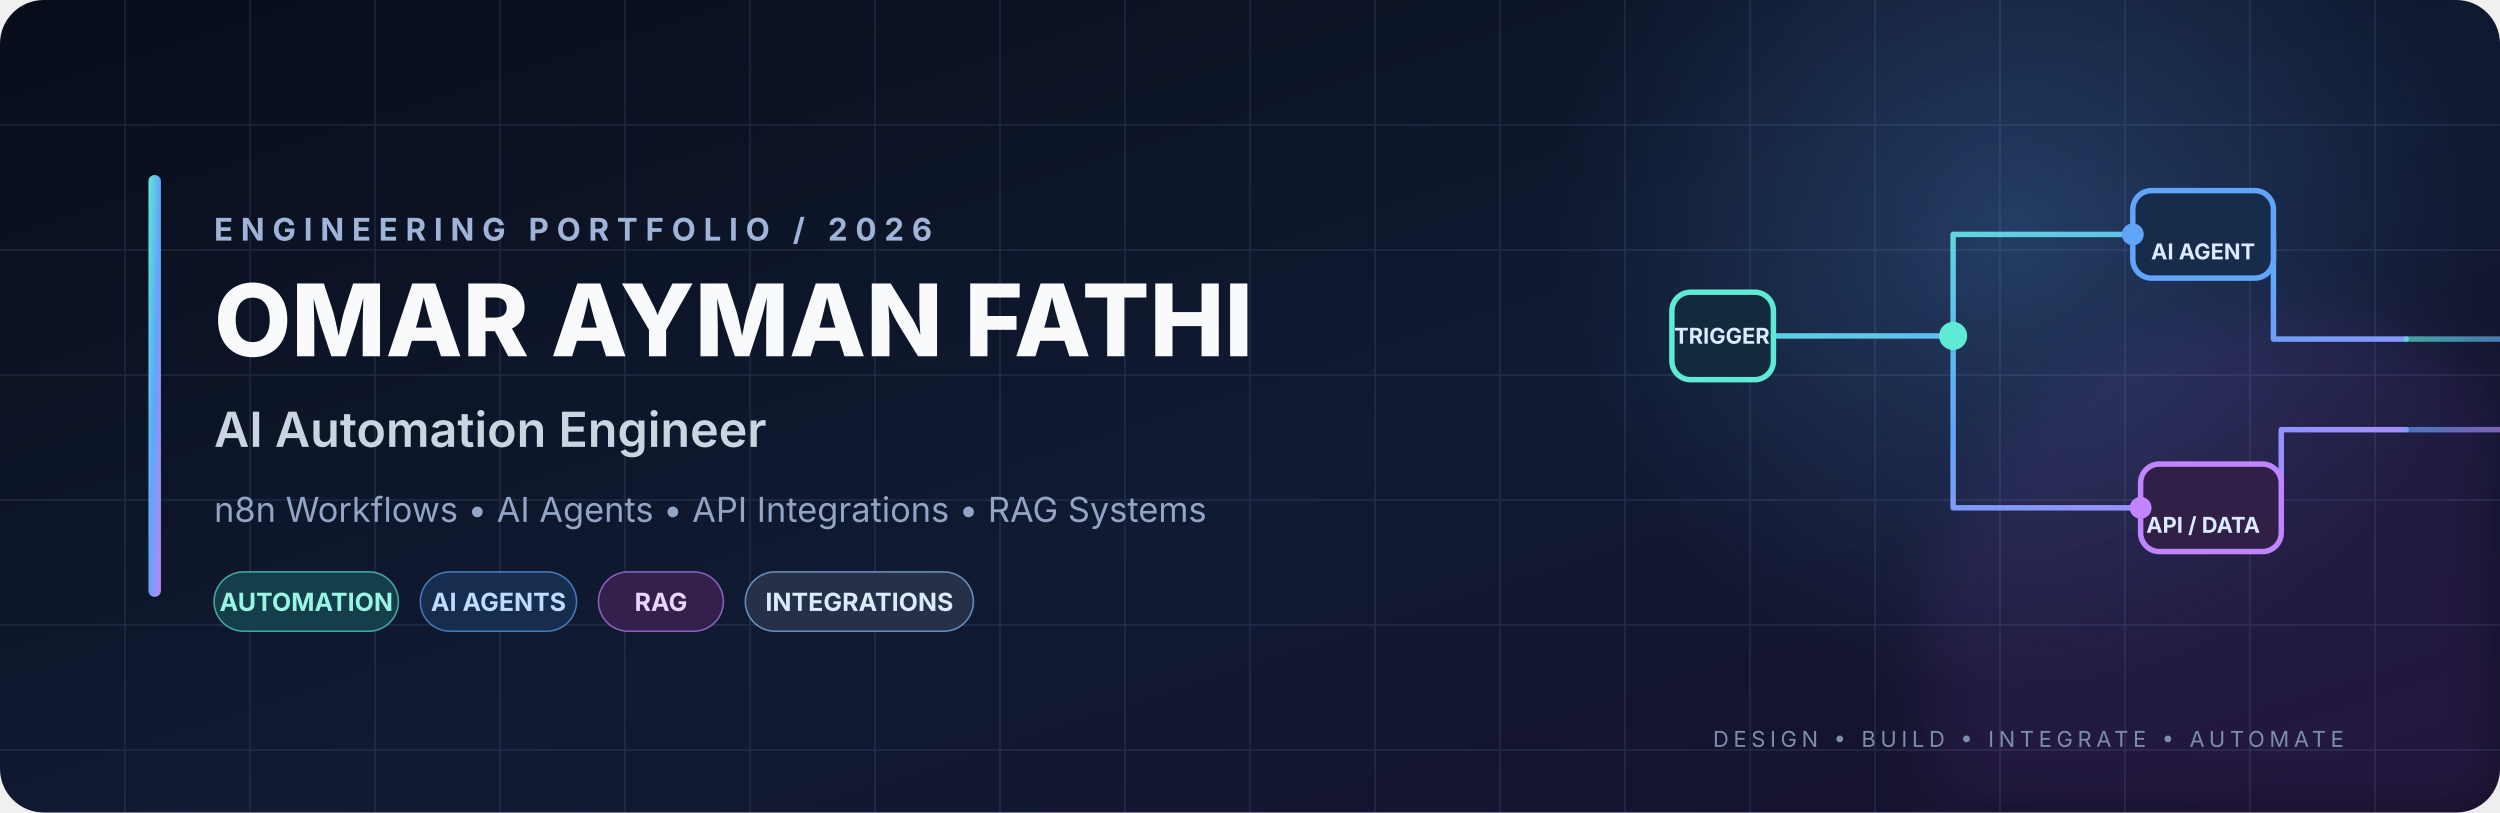
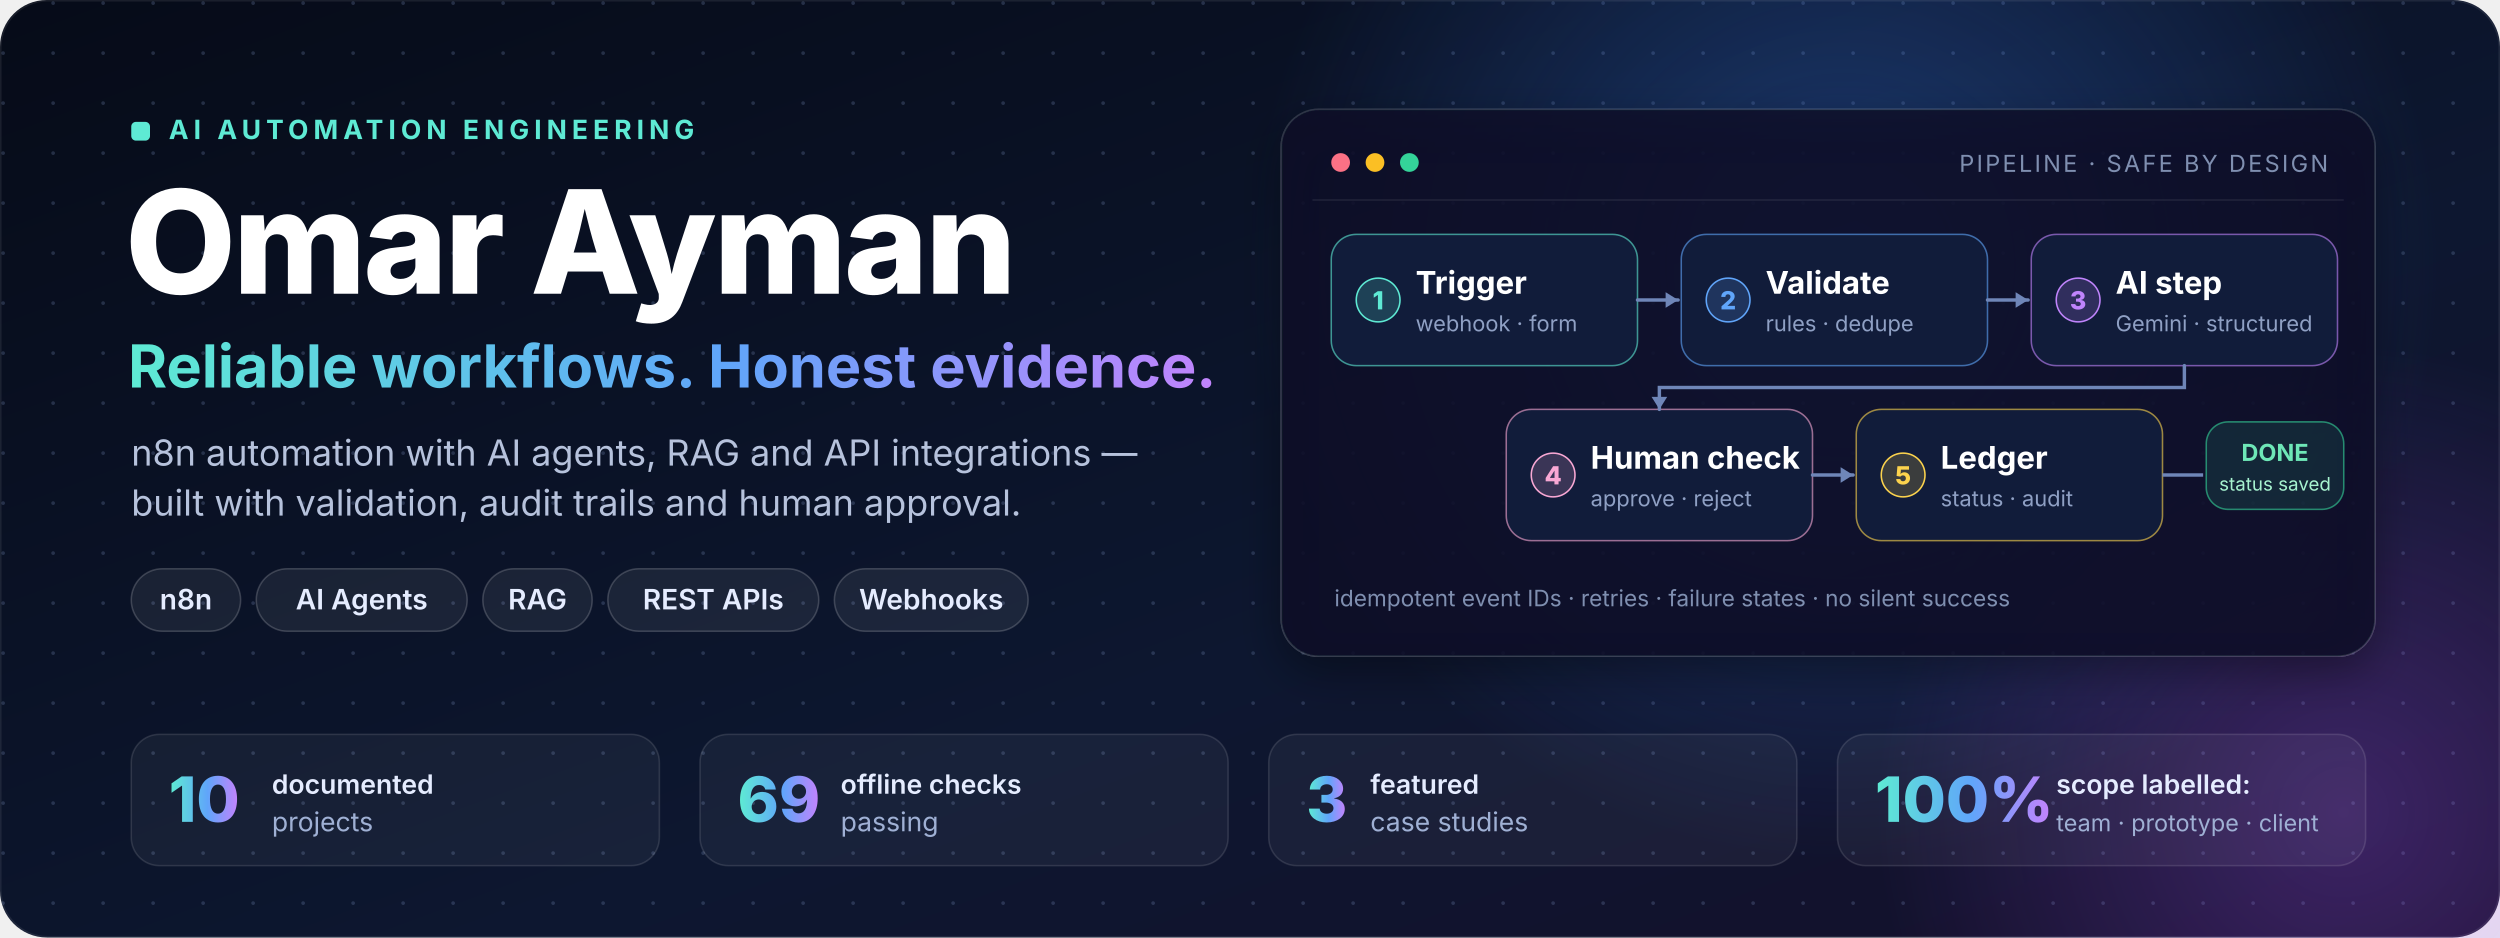
- <svg xmlns="http://www.w3.org/2000/svg" width="1600" height="520" viewBox="0 0 1600 520" role="img" aria-labelledby="title desc">
+ <svg xmlns="http://www.w3.org/2000/svg" width="1600" height="600" viewBox="0 0 1600 600" role="img" aria-labelledby="t d" font-family="Inter, 'Segoe UI', Helvetica, Arial, sans-serif">
  <defs>
    <linearGradient id="bg" x1="0" y1="0" x2="1" y2="1">
-       <stop offset="0" stop-color="#080d1a" />
-       <stop offset=".55" stop-color="#101a32" />
-       <stop offset="1" stop-color="#17102b" />
+       <stop offset="0" stop-color="#060b18" />
+       <stop offset=".6" stop-color="#0d1730" />
+       <stop offset="1" stop-color="#150f2b" />
    </linearGradient>
-     <linearGradient id="glow" x1="0" y1="0" x2="1" y2="1">
+     <linearGradient id="g" x1="0" y1="0" x2="1" y2="0">
      <stop offset="0" stop-color="#5eead4" />
-       <stop offset=".5" stop-color="#60a5fa" />
+       <stop offset=".55" stop-color="#60a5fa" />
      <stop offset="1" stop-color="#c084fc" />
    </linearGradient>
-     <radialGradient id="orb">
-       <stop offset="0" stop-color="#60a5fa" stop-opacity=".25" />
-       <stop offset="1" stop-color="#60a5fa" stop-opacity="0" />
+     <radialGradient id="o1">
+       <stop offset="0" stop-color="#3b82f6" stop-opacity=".35" />
+       <stop offset="1" stop-color="#3b82f6" stop-opacity="0" />
    </radialGradient>
-     <filter id="blur">
-       <feGaussianBlur stdDeviation="18" />
-     </filter>
-     <filter id="shadow">
-       <feGaussianBlur stdDeviation="5" />
+     <radialGradient id="o2">
+       <stop offset="0" stop-color="#a855f7" stop-opacity=".28" />
+       <stop offset="1" stop-color="#a855f7" stop-opacity="0" />
+     </radialGradient>
+     <pattern id="dots" width="32" height="32" patternUnits="userSpaceOnUse">
+       <circle cx="2" cy="2" r="1.2" fill="#8ba5d6" opacity=".22" />
+     </pattern>
+     <filter id="sh" x="-20%" y="-20%" width="140%" height="150%">
+       <feDropShadow dx="0" dy="10" stdDeviation="14" flood-color="#000" flood-opacity=".45" />
    </filter>
  </defs>
-   <rect width="1600" height="520" rx="28" fill="url(#bg)" />
-   <circle cx="1290" cy="145" r="300" fill="url(#orb)" />
-   <circle cx="1460" cy="430" r="230" fill="#a855f7" opacity=".09" filter="url(#blur)" />
-   <g opacity=".14" stroke="#8ba5d6" stroke-width="1">
-     <path d="M0 80H1600M0 160H1600M0 240H1600M0 320H1600M0 400H1600M0 480H1600" />
-     <path d="M80 0V520M160 0V520M240 0V520M320 0V520M400 0V520M480 0V520M560 0V520M640 0V520M720 0V520M800 0V520M880 0V520M960 0V520M1040 0V520M1120 0V520M1200 0V520M1280 0V520M1360 0V520M1440 0V520M1520 0V520" />
+   <rect width="1600" height="600" rx="30" fill="url(#bg)" />
+   <rect width="1600" height="600" rx="30" fill="url(#dots)" />
+   <circle cx="1180" cy="170" r="380" fill="url(#o1)" />
+   <circle cx="1500" cy="520" r="300" fill="url(#o2)" />
+   <rect x="0.5" y="0.5" width="1599" height="599" rx="30" fill="none" stroke="#ffffff" stroke-opacity=".08" />
+   <rect x="84" y="78" width="12" height="12" rx="3" fill="#5eead4" />
+   <text x="108" y="89" fill="#5eead4" font-size="17" font-weight="700" letter-spacing="3.2">AI AUTOMATION ENGINEERING</text>
+   <text x="80" y="188" fill="#ffffff" font-size="92" font-weight="800" letter-spacing="-2">Omar Ayman</text>
+   <text x="82" y="248" fill="url(#g)" font-size="38" font-weight="700">Reliable workflows. Honest evidence.</text>
+   <text x="84" y="298" fill="#b6c2dc" font-size="23">n8n automation with AI agents, RAG and API integrations —</text>
+   <text x="84" y="330" fill="#b6c2dc" font-size="23">built with validation, audit trails and human approval.</text>
+   <rect x="84" y="364" width="70" height="40" rx="20" fill="#ffffff" fill-opacity=".07" stroke="#ffffff" stroke-opacity=".18" />
+   <text x="119.0" y="390" fill="#e5ecff" font-size="18" font-weight="600" text-anchor="middle">n8n</text>
+   <rect x="164" y="364" width="135" height="40" rx="20" fill="#ffffff" fill-opacity=".07" stroke="#ffffff" stroke-opacity=".18" />
+   <text x="231.5" y="390" fill="#e5ecff" font-size="18" font-weight="600" text-anchor="middle">AI Agents</text>
+   <rect x="309" y="364" width="70" height="40" rx="20" fill="#ffffff" fill-opacity=".07" stroke="#ffffff" stroke-opacity=".18" />
+   <text x="344.0" y="390" fill="#e5ecff" font-size="18" font-weight="600" text-anchor="middle">RAG</text>
+   <rect x="389" y="364" width="135" height="40" rx="20" fill="#ffffff" fill-opacity=".07" stroke="#ffffff" stroke-opacity=".18" />
+   <text x="456.5" y="390" fill="#e5ecff" font-size="18" font-weight="600" text-anchor="middle">REST APIs</text>
+   <rect x="534" y="364" width="124" height="40" rx="20" fill="#ffffff" fill-opacity=".07" stroke="#ffffff" stroke-opacity=".18" />
+   <text x="596.0" y="390" fill="#e5ecff" font-size="18" font-weight="600" text-anchor="middle">Webhooks</text>
+   <g filter="url(#sh)">
+     <rect x="820" y="70" width="700" height="350" rx="24" fill="#0b1226" fill-opacity=".82" stroke="#ffffff" stroke-opacity=".14" />
  </g>
-   <g transform="translate(95 112)">
-     <rect x="0" y="0" width="8" height="270" rx="4" fill="url(#glow)" />
-     <text x="42" y="42" fill="#9fb4d8" font-family="Inter,Segoe UI,Arial,sans-serif" font-size="20" font-weight="700" letter-spacing="5">ENGINEERING PORTFOLIO / 2026</text>
-     <text x="42" y="116" fill="#f8fafc" font-family="Inter,Segoe UI,Arial,sans-serif" font-size="64" font-weight="800">OMAR AYMAN FATHI</text>
-     <text x="42" y="174" fill="#cbd5e1" font-family="Inter,Segoe UI,Arial,sans-serif" font-size="31" font-weight="600">AI Automation Engineer</text>
-     <text x="42" y="222" fill="#93a4c4" font-family="Inter,Segoe UI,Arial,sans-serif" font-size="22">n8n Workflows  •  AI Agents  •  API Integrations  •  RAG Systems</text>
-     <g transform="translate(42 254)" font-family="Inter,Segoe UI,Arial,sans-serif" font-size="16" font-weight="700">
-       <rect x="0" y="0" width="118" height="38" rx="19" fill="#143e4a" stroke="#5eead4" stroke-opacity=".65" />
-       <text x="59" y="25" text-anchor="middle" fill="#99f6e4">AUTOMATION</text>
-       <rect x="132" y="0" width="100" height="38" rx="19" fill="#172d50" stroke="#60a5fa" stroke-opacity=".65" />
-       <text x="182" y="25" text-anchor="middle" fill="#bfdbfe">AI AGENTS</text>
-       <rect x="246" y="0" width="80" height="38" rx="19" fill="#34204d" stroke="#c084fc" stroke-opacity=".65" />
-       <text x="286" y="25" text-anchor="middle" fill="#e9d5ff">RAG</text>
-       <rect x="340" y="0" width="146" height="38" rx="19" fill="#263149" stroke="#93c5fd" stroke-opacity=".65" />
-       <text x="413" y="25" text-anchor="middle" fill="#dbeafe">INTEGRATIONS</text>
-     </g>
+   <circle cx="858" cy="104" r="6" fill="#fb7185" />
+   <circle cx="880" cy="104" r="6" fill="#fbbf24" />
+   <circle cx="902" cy="104" r="6" fill="#34d399" />
+   <text x="1490" y="110" fill="#7f8fb0" font-size="15" text-anchor="end" letter-spacing="1.5">PIPELINE · SAFE BY DESIGN</text>
+   <line x1="840" y1="128" x2="1500" y2="128" stroke="#ffffff" stroke-opacity=".08" />
+   <g>
+     <rect x="852" y="150" width="196" height="84" rx="16" fill="#111c3a" stroke="#5eead4" stroke-opacity=".6" />
+     <circle cx="882" cy="192" r="14" fill="#5eead4" fill-opacity=".18" stroke="#5eead4" />
+     <text x="882" y="198" fill="#5eead4" font-size="16" font-weight="800" text-anchor="middle">1</text>
+     <text x="906" y="188" fill="#ffffff" font-size="20" font-weight="700">Trigger</text>
+     <text x="906" y="212" fill="#8fa0c4" font-size="14">webhook · form</text>
+     <rect x="1076" y="150" width="196" height="84" rx="16" fill="#111c3a" stroke="#60a5fa" stroke-opacity=".6" />
+     <circle cx="1106" cy="192" r="14" fill="#60a5fa" fill-opacity=".18" stroke="#60a5fa" />
+     <text x="1106" y="198" fill="#60a5fa" font-size="16" font-weight="800" text-anchor="middle">2</text>
+     <text x="1130" y="188" fill="#ffffff" font-size="20" font-weight="700">Validate</text>
+     <text x="1130" y="212" fill="#8fa0c4" font-size="14">rules · dedupe</text>
+     <rect x="1300" y="150" width="196" height="84" rx="16" fill="#111c3a" stroke="#c084fc" stroke-opacity=".6" />
+     <circle cx="1330" cy="192" r="14" fill="#c084fc" fill-opacity=".18" stroke="#c084fc" />
+     <text x="1330" y="198" fill="#c084fc" font-size="16" font-weight="800" text-anchor="middle">3</text>
+     <text x="1354" y="188" fill="#ffffff" font-size="20" font-weight="700">AI step</text>
+     <text x="1354" y="212" fill="#8fa0c4" font-size="14">Gemini · structured</text>
+     <rect x="964" y="262" width="196" height="84" rx="16" fill="#111c3a" stroke="#f9a8d4" stroke-opacity=".6" />
+     <circle cx="994" cy="304" r="14" fill="#f9a8d4" fill-opacity=".18" stroke="#f9a8d4" />
+     <text x="994" y="310" fill="#f9a8d4" font-size="16" font-weight="800" text-anchor="middle">4</text>
+     <text x="1018" y="300" fill="#ffffff" font-size="20" font-weight="700">Human check</text>
+     <text x="1018" y="324" fill="#8fa0c4" font-size="14">approve · reject</text>
+     <rect x="1188" y="262" width="196" height="84" rx="16" fill="#111c3a" stroke="#fcd34d" stroke-opacity=".6" />
+     <circle cx="1218" cy="304" r="14" fill="#fcd34d" fill-opacity=".18" stroke="#fcd34d" />
+     <text x="1218" y="310" fill="#fcd34d" font-size="16" font-weight="800" text-anchor="middle">5</text>
+     <text x="1242" y="300" fill="#ffffff" font-size="20" font-weight="700">Ledger</text>
+     <text x="1242" y="324" fill="#8fa0c4" font-size="14">status · audit</text>
  </g>
-   <g transform="translate(1070 105)" fill="none" stroke="url(#glow)" stroke-width="3.5" stroke-linecap="round" stroke-linejoin="round">
-     <path d="M65 110H180V45H295M180 110V220H300M295 45H385V112H470M300 220H390V170H470" />
-     <path d="M470 112H540M470 170H540" opacity=".65" />
-     <rect x="0" y="82" width="65" height="56" rx="12" fill="#112b3c" stroke="#5eead4" />
-     <rect x="295" y="17" width="90" height="56" rx="12" fill="#172b4a" stroke="#60a5fa" />
-     <rect x="300" y="192" width="90" height="56" rx="12" fill="#302047" stroke="#c084fc" />
-     <rect x="540" y="87" width="80" height="50" rx="12" fill="#172b4a" stroke="#60a5fa" />
-     <rect x="540" y="145" width="80" height="50" rx="12" fill="#302047" stroke="#c084fc" />
-     <circle cx="180" cy="110" r="9" fill="#5eead4" stroke="none" />
-     <circle cx="295" cy="45" r="7" fill="#60a5fa" stroke="none" />
-     <circle cx="300" cy="220" r="7" fill="#c084fc" stroke="none" />
+   <g fill="none" stroke="#6f86b8" stroke-width="2.2" stroke-linecap="round">
+     <path d="M1048 192H1074" />
+     <path d="M1272 192H1298" />
+     <path d="M1398 234 V248 H1062 V262" stroke-dasharray="1 0" />
+     <path d="M1160 304H1186" />
  </g>
-   <g font-family="Inter,Segoe UI,Arial,sans-serif" font-size="14" font-weight="700" fill="#dbeafe">
-     <text x="1102" y="220" text-anchor="middle">TRIGGER</text>
-     <text x="1410" y="166" text-anchor="middle">AI AGENT</text>
-     <text x="1410" y="341" text-anchor="middle">API / DATA</text>
-     <text x="1640" y="0" opacity="0">.</text>
+   <g fill="#6f86b8">
+     <path d="M1074 192l-8-5v10z" />
+     <path d="M1298 192l-8-5v10z" />
+     <path d="M1062 262l-5-8h10z" />
+     <path d="M1186 304l-8-5v10z" />
  </g>
-   <text x="1500" y="478" text-anchor="end" fill="#7c8eae" font-family="Inter,Segoe UI,Arial,sans-serif" font-size="14" letter-spacing="3">DESIGN  •  BUILD  •  INTEGRATE  •  AUTOMATE</text>
+   <rect x="1412" y="270" width="88" height="56" rx="14" fill="#34d399" fill-opacity=".12" stroke="#34d399" stroke-opacity=".6" />
+   <text x="1456" y="295" fill="#6ee7b7" font-size="15" font-weight="700" text-anchor="middle">DONE</text>
+   <text x="1456" y="314" fill="#a7f3d0" font-size="12" text-anchor="middle">status saved</text>
+   <path d="M1384 304H1410" stroke="#6f86b8" stroke-width="2.2" fill="none" />
+   <text x="854" y="388" fill="#7f8fb0" font-size="14.5">idempotent event IDs · retries · failure states · no silent success</text>
+   <rect x="84" y="470" width="338" height="84" rx="18" fill="#ffffff" fill-opacity=".05" stroke="#ffffff" stroke-opacity=".12" />
+   <text x="108" y="526" fill="url(#g)" font-size="40" font-weight="800">10</text>
+   <text x="174" y="508" fill="#e5ecff" font-size="17" font-weight="600">documented</text>
+   <text x="174" y="532" fill="#9fb0d4" font-size="17">projects</text>
+   <rect x="448" y="470" width="338" height="84" rx="18" fill="#ffffff" fill-opacity=".05" stroke="#ffffff" stroke-opacity=".12" />
+   <text x="472" y="526" fill="url(#g)" font-size="40" font-weight="800">69</text>
+   <text x="538" y="508" fill="#e5ecff" font-size="17" font-weight="600">offline checks</text>
+   <text x="538" y="532" fill="#9fb0d4" font-size="17">passing</text>
+   <rect x="812" y="470" width="338" height="84" rx="18" fill="#ffffff" fill-opacity=".05" stroke="#ffffff" stroke-opacity=".12" />
+   <text x="836" y="526" fill="url(#g)" font-size="40" font-weight="800">3</text>
+   <text x="877" y="508" fill="#e5ecff" font-size="17" font-weight="600">featured</text>
+   <text x="877" y="532" fill="#9fb0d4" font-size="17">case studies</text>
+   <rect x="1176" y="470" width="338" height="84" rx="18" fill="#ffffff" fill-opacity=".05" stroke="#ffffff" stroke-opacity=".12" />
+   <text x="1200" y="526" fill="url(#g)" font-size="40" font-weight="800">100%</text>
+   <text x="1316" y="508" fill="#e5ecff" font-size="17" font-weight="600">scope labelled:</text>
+   <text x="1316" y="532" fill="#9fb0d4" font-size="15">team · prototype · client</text>
</svg>
